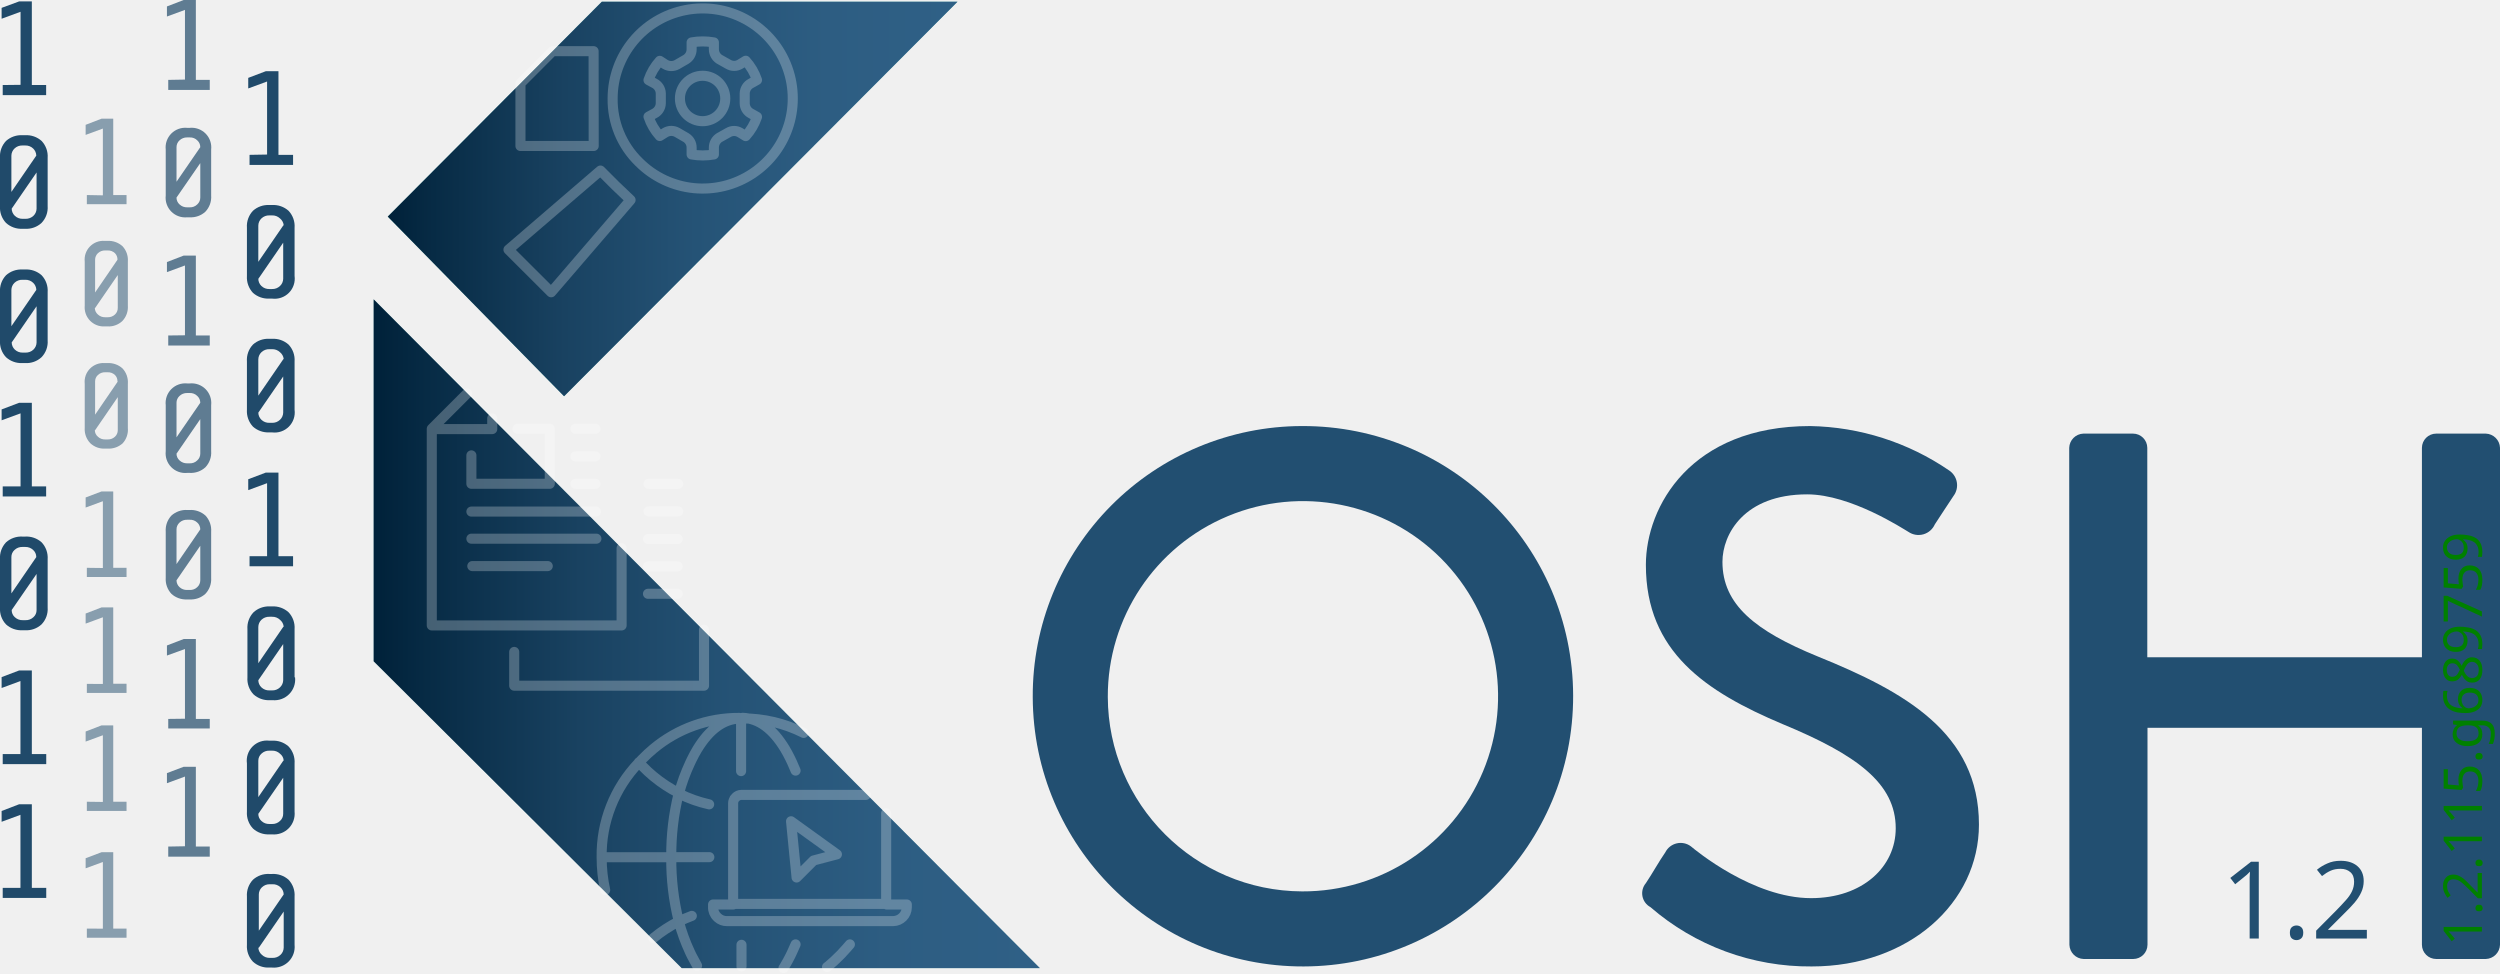
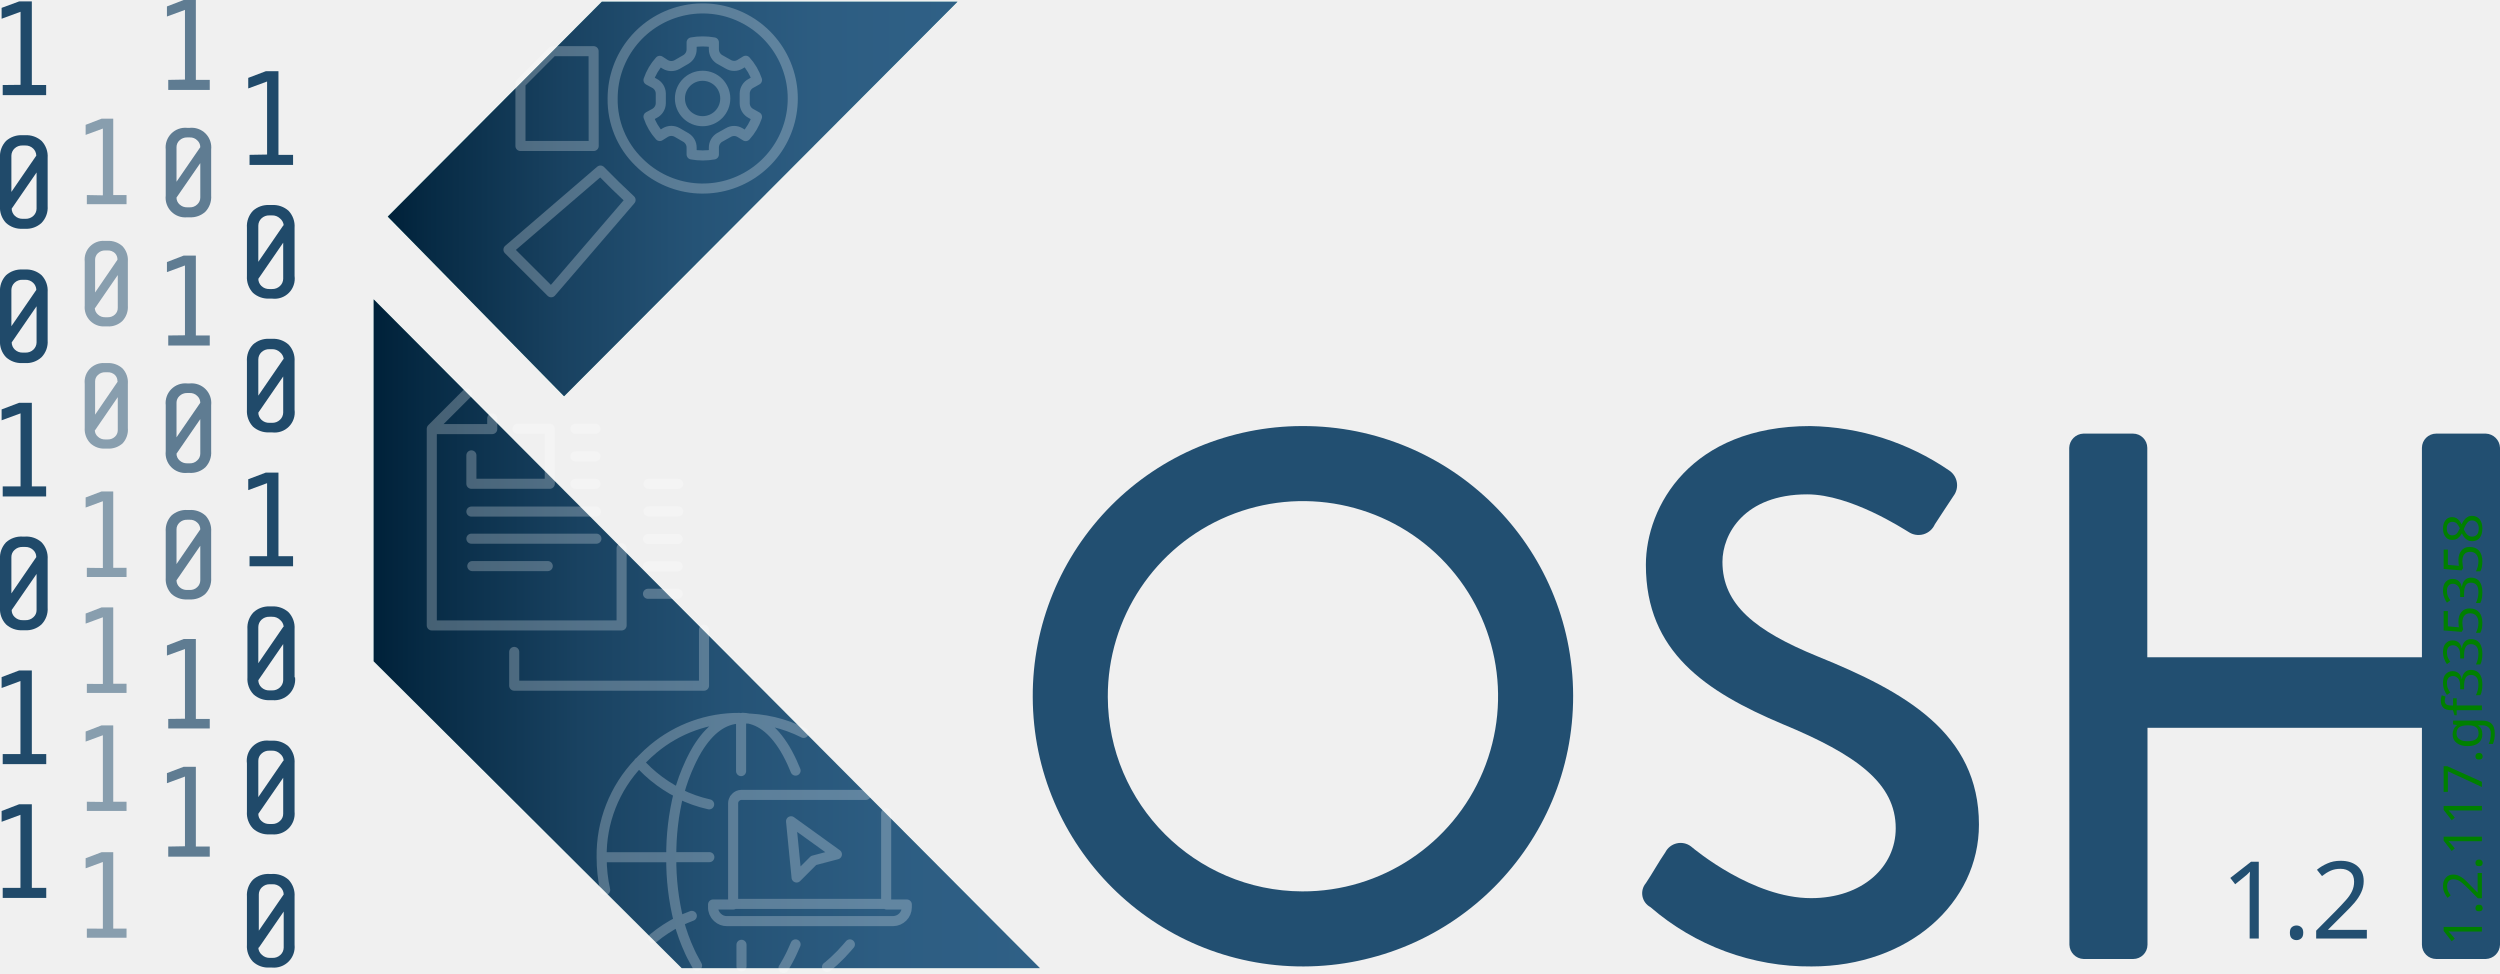
<svg xmlns="http://www.w3.org/2000/svg" xmlns:xlink="http://www.w3.org/1999/xlink" viewBox="0 0 248.15 96.65" version="1.1" id="svg4211">
  <defs id="defs4110">
    <style id="style4094">.cls-1{isolation:isolate;}.cls-2,.cls-3,.cls-4,.cls-5{fill:#224f71;}.cls-3,.cls-4,.cls-5,.cls-6{mix-blend-mode:multiply;}.cls-4{opacity:0.7;}.cls-5{opacity:0.5;}.cls-6{fill:#afdedc;}.cls-7{fill:url(#linear-gradient);}.cls-8{fill:url(#linear-gradient-2);}.cls-9{opacity:0.25;}.cls-10,.cls-11{fill:none;stroke:#fff;stroke-linecap:round;stroke-linejoin:round;}.cls-10{fill-rule:evenodd;}</style>
    <linearGradient id="linear-gradient" x1="38.49" y1="19.75" x2="95.04" y2="19.75" gradientUnits="userSpaceOnUse">
      <stop offset="0" stop-color="#002139" id="stop4096" />
      <stop offset="0.08" stop-color="#072b45" id="stop4098" />
      <stop offset="0.31" stop-color="#194261" id="stop4100" />
      <stop offset="0.54" stop-color="#255376" id="stop4102" />
      <stop offset="0.77" stop-color="#2d5d82" id="stop4104" />
      <stop offset="0.99" stop-color="#2f6086" id="stop4106" />
    </linearGradient>
    <linearGradient id="linear-gradient-2" x1="37.09" y1="62.9" x2="103.22" y2="62.9" xlink:href="#linear-gradient" />
    <linearGradient xlink:href="#linear-gradient" id="linearGradient4217" gradientUnits="userSpaceOnUse" x1="38.49" y1="19.75" x2="95.04" y2="19.75" />
  </defs>
  <path class="cls-2" d="m 129.25,42.29 a 26.82,26.82 0 1 1 -26.74,26.89 26.77,26.77 0 0 1 26.74,-26.89 z m 0,46.19 a 19.37,19.37 0 1 0 -19.29,-19.3 19.37,19.37 0 0 0 19.29,19.3 z" id="path4112" style="isolation:isolate;fill:#224f71" />
  <path class="cls-2" d="m 163.37,87.66 c 0.67,-1 1.26,-2.09 1.93,-3.06 a 1.7,1.7 0 0 1 2.54,-0.59 c 0.44,0.37 6.18,5.14 11.92,5.14 5.14,0 8.41,-3.13 8.41,-6.93 0,-4.47 -3.87,-7.3 -11.24,-10.35 -7.6,-3.21 -13.56,-7.16 -13.56,-15.8 0,-5.81 4.47,-13.78 16.31,-13.78 a 25.21,25.21 0 0 1 13.78,4.4 1.76,1.76 0 0 1 0.45,2.53 c -0.6,0.89 -1.27,1.94 -1.86,2.83 a 1.77,1.77 0 0 1 -2.61,0.75 c -0.52,-0.3 -5.74,-3.73 -10.06,-3.73 -6.25,0 -8.41,3.95 -8.41,6.7 0,4.25 3.27,6.86 9.46,9.39 8.64,3.5 16,7.6 16,16.69 0,7.75 -6.93,14.08 -16.61,14.08 a 24.14,24.14 0 0 1 -16,-5.89 1.56,1.56 0 0 1 -0.45,-2.38 z" id="path4114" style="isolation:isolate;fill:#224f71" />
  <path class="cls-2" d="m 205.39,44.45 a 1.46,1.46 0 0 1 1.41,-1.41 h 4.92 a 1.42,1.42 0 0 1 1.42,1.41 V 65.24 H 240.4 V 44.45 a 1.42,1.42 0 0 1 1.42,-1.41 h 4.91 a 1.46,1.46 0 0 1 1.42,1.41 v 49.33 a 1.46,1.46 0 0 1 -1.42,1.41 h -4.91 A 1.42,1.42 0 0 1 240.4,93.78 V 72.24 h -27.24 v 21.54 a 1.42,1.42 0 0 1 -1.42,1.41 h -4.92 a 1.46,1.46 0 0 1 -1.41,-1.41 z" id="path4116" style="isolation:isolate;fill:#224f71" />
  <path class="cls-3" d="m 0.27,8.44 v 1 h 4.31 v -1 H 3.16 V 0.14 H 1.9 L 0.16,0.78 V 1.86 L 2.04,1.17 v 7.25 z" id="path4124" style="isolation:isolate;mix-blend-mode:multiply;fill:#224f71" />
  <path class="cls-3" d="M 4.73,20.45 V 15.67 A 2.21,2.21 0 0 0 4.13,13.99 2.26,2.26 0 0 0 2.5,13.42 H 2.23 A 2.26,2.26 0 0 0 0.6,13.99 2.21,2.21 0 0 0 0,15.67 v 4.78 a 2.21,2.21 0 0 0 0.6,1.68 2.26,2.26 0 0 0 1.63,0.58 H 2.5 a 2.22,2.22 0 0 0 1.62,-0.58 2.18,2.18 0 0 0 0.61,-1.68 z m -1.13,-5 -2.47,3.6 v -3.6 a 1,1 0 0 1 0.31,-0.71 1.09,1.09 0 0 1 0.79,-0.3 H 2.5 a 1.09,1.09 0 0 1 0.79,0.3 1,1 0 0 1 0.31,0.68 z m -2.44,5.26 2.47,-3.59 v 3.59 a 1,1 0 0 1 -0.31,0.71 1.09,1.09 0 0 1 -0.79,0.3 H 2.26 A 1.09,1.09 0 0 1 1.47,21.42 1,1 0 0 1 1.16,20.71 Z" id="path4126" style="isolation:isolate;mix-blend-mode:multiply;fill:#224f71" />
  <path class="cls-3" d="M 4.73,33.78 V 29 A 2.21,2.21 0 0 0 4.13,27.32 2.26,2.26 0 0 0 2.5,26.75 H 2.23 A 2.26,2.26 0 0 0 0.6,27.32 2.21,2.21 0 0 0 0,29 v 4.78 a 2.21,2.21 0 0 0 0.6,1.68 2.26,2.26 0 0 0 1.63,0.58 H 2.5 a 2.22,2.22 0 0 0 1.62,-0.58 2.18,2.18 0 0 0 0.61,-1.68 z m -1.13,-5 -2.47,3.6 v -3.6 a 1,1 0 0 1 0.31,-0.71 1.09,1.09 0 0 1 0.79,-0.3 H 2.5 a 1.09,1.09 0 0 1 0.79,0.3 1,1 0 0 1 0.31,0.63 z M 1.16,33.99 3.63,30.4 v 3.59 A 1,1 0 0 1 3.32,34.7 1.09,1.09 0 0 1 2.53,35 H 2.26 A 1.09,1.09 0 0 1 1.47,34.7 1,1 0 0 1 1.16,33.99 Z" id="path4128" style="isolation:isolate;mix-blend-mode:multiply;fill:#224f71" />
  <path class="cls-3" d="m 0.27,48.28 v 1 h 4.31 v -1 H 3.16 v -8.3 H 1.9 l -1.74,0.66 v 1.08 l 1.88,-0.69 v 7.25 z" id="path4130" style="isolation:isolate;mix-blend-mode:multiply;fill:#224f71" />
  <path class="cls-3" d="M 4.73,60.3 V 55.52 A 2.23,2.23 0 0 0 4.13,53.83 2.26,2.26 0 0 0 2.5,53.26 H 2.23 A 2.26,2.26 0 0 0 0.6,53.83 2.23,2.23 0 0 0 0,55.52 v 4.78 a 2.21,2.21 0 0 0 0.6,1.68 2.26,2.26 0 0 0 1.63,0.58 H 2.5 A 2.22,2.22 0 0 0 4.12,61.98 2.18,2.18 0 0 0 4.73,60.3 Z m -1.13,-5 -2.47,3.6 v -3.6 a 0.93,0.93 0 0 1 0.31,-0.71 1.09,1.09 0 0 1 0.79,-0.3 H 2.5 a 1.09,1.09 0 0 1 0.79,0.3 0.93,0.93 0 0 1 0.31,0.68 z m -2.44,5.25 2.47,-3.58 v 3.58 a 0.92,0.92 0 0 1 -0.31,0.71 1.09,1.09 0 0 1 -0.79,0.3 H 2.26 A 1.09,1.09 0 0 1 1.47,61.26 0.92,0.92 0 0 1 1.16,60.55 Z" id="path4132" style="isolation:isolate;mix-blend-mode:multiply;fill:#224f71" />
  <path class="cls-3" d="m 0.27,74.85 v 1 h 4.32 v -1 H 3.16 v -8.3 H 1.9 l -1.74,0.66 v 1.08 L 2.03,67.6 v 7.25 z" id="path4134" style="isolation:isolate;mix-blend-mode:multiply;fill:#224f71" />
  <path class="cls-3" d="m 0.27,88.13 v 1 h 4.32 v -1 H 3.16 v -8.3 H 1.9 L 0.16,80.5 v 1.07 l 1.87,-0.69 v 7.25 z" id="path4136" style="isolation:isolate;mix-blend-mode:multiply;fill:#224f71" />
  <path class="cls-3" d="m 24.77,15.37 v 1 h 4.32 v -1 h -1.45 v -8.3 h -1.26 l -1.74,0.66 v 1.05 l 1.87,-0.69 v 7.25 z" id="path4138" style="isolation:isolate;mix-blend-mode:multiply;fill:#224f71" />
  <path class="cls-3" d="M 29.24,27.39 V 22.61 A 2.22,2.22 0 0 0 28.64,20.92 2.27,2.27 0 0 0 27,20.35 h -0.26 a 2.25,2.25 0 0 0 -1.63,0.57 2.22,2.22 0 0 0 -0.6,1.69 v 4.78 a 2.24,2.24 0 0 0 0.6,1.68 2.28,2.28 0 0 0 1.63,0.57 H 27 a 2,2 0 0 0 2.24,-2.25 z m -1.13,-5 -2.47,3.6 v -3.6 a 1,1 0 0 1 0.31,-0.71 1.09,1.09 0 0 1 0.79,-0.3 H 27 a 1.08,1.08 0 0 1 0.79,0.3 1,1 0 0 1 0.37,0.67 z m -2.47,5.29 2.47,-3.59 v 3.59 a 1,1 0 0 1 -0.32,0.71 1.08,1.08 0 0 1 -0.79,0.3 h -0.26 a 1.09,1.09 0 0 1 -0.79,-0.3 1,1 0 0 1 -0.31,-0.75 z" id="path4140" style="isolation:isolate;mix-blend-mode:multiply;fill:#224f71" />
  <path class="cls-3" d="M 29.24,40.67 V 35.88 A 2.21,2.21 0 0 0 28.64,34.2 2.27,2.27 0 0 0 27,33.63 h -0.26 a 2.25,2.25 0 0 0 -1.63,0.57 2.21,2.21 0 0 0 -0.6,1.68 v 4.79 a 2.24,2.24 0 0 0 0.6,1.68 2.28,2.28 0 0 0 1.63,0.57 H 27 a 2,2 0 0 0 2.24,-2.25 z m -1.13,-5 -2.47,3.6 v -3.6 a 1,1 0 0 1 0.31,-0.71 1.09,1.09 0 0 1 0.79,-0.3 H 27 a 1.08,1.08 0 0 1 0.79,0.3 1,1 0 0 1 0.37,0.67 z m -2.47,5.29 2.47,-3.59 v 3.59 a 1,1 0 0 1 -0.32,0.71 1.08,1.08 0 0 1 -0.79,0.3 h -0.26 a 1.09,1.09 0 0 1 -0.79,-0.3 1,1 0 0 1 -0.31,-0.75 z" id="path4142" style="isolation:isolate;mix-blend-mode:multiply;fill:#224f71" />
  <path class="cls-3" d="m 24.77,55.21 v 1 h 4.32 v -1 h -1.45 v -8.3 h -1.26 l -1.74,0.66 v 1.08 l 1.87,-0.69 v 7.25 z" id="path4144" style="isolation:isolate;mix-blend-mode:multiply;fill:#224f71" />
  <path class="cls-3" d="M 29.24,67.23 V 62.45 A 2.21,2.21 0 0 0 28.64,60.77 2.28,2.28 0 0 0 27,60.19 h -0.26 a 2.25,2.25 0 0 0 -1.58,0.59 2.21,2.21 0 0 0 -0.6,1.68 v 4.78 a 2.21,2.21 0 0 0 0.6,1.68 2.24,2.24 0 0 0 1.63,0.58 h 0.26 a 2.06,2.06 0 0 0 2.24,-2.26 z m -1.13,-5 -2.47,3.6 v -3.6 a 1,1 0 0 1 0.31,-0.71 1.09,1.09 0 0 1 0.79,-0.3 H 27 a 1.08,1.08 0 0 1 0.79,0.3 1,1 0 0 1 0.37,0.68 z m -2.47,5.29 2.47,-3.59 v 3.59 a 1,1 0 0 1 -0.32,0.71 1.08,1.08 0 0 1 -0.79,0.3 h -0.26 a 1.09,1.09 0 0 1 -0.79,-0.3 1,1 0 0 1 -0.31,-0.74 z" id="path4146" style="isolation:isolate;mix-blend-mode:multiply;fill:#224f71" />
  <path class="cls-3" d="M 29.24,80.52 V 75.78 A 2.23,2.23 0 0 0 28.64,74.09 2.27,2.27 0 0 0 27,73.52 h -0.26 a 2,2 0 0 0 -2.23,2.26 v 4.78 a 2.21,2.21 0 0 0 0.6,1.68 2.24,2.24 0 0 0 1.63,0.58 H 27 a 2.06,2.06 0 0 0 2.24,-2.26 z m -1.13,-5 -2.47,3.6 v -3.6 a 0.93,0.93 0 0 1 0.31,-0.71 1.09,1.09 0 0 1 0.79,-0.3 H 27 a 1.08,1.08 0 0 1 0.79,0.3 0.94,0.94 0 0 1 0.37,0.68 z m -2.47,5.26 2.47,-3.58 v 3.58 a 0.94,0.94 0 0 1 -0.32,0.71 1.08,1.08 0 0 1 -0.79,0.3 h -0.26 a 1.09,1.09 0 0 1 -0.79,-0.3 0.93,0.93 0 0 1 -0.31,-0.71 z" id="path4148" style="isolation:isolate;mix-blend-mode:multiply;fill:#224f71" />
  <path class="cls-3" d="M 29.24,93.78 V 89 A 2.21,2.21 0 0 0 28.64,87.32 2.27,2.27 0 0 0 27,86.75 h -0.26 a 2.25,2.25 0 0 0 -1.63,0.57 2.21,2.21 0 0 0 -0.6,1.68 v 4.78 a 2.21,2.21 0 0 0 0.6,1.68 2.24,2.24 0 0 0 1.63,0.58 H 27 a 2.06,2.06 0 0 0 2.24,-2.26 z m -1.08,-5 -2.47,3.6 v -3.6 a 1,1 0 0 1 0.31,-0.71 1.09,1.09 0 0 1 0.79,-0.3 h 0.26 a 1.08,1.08 0 0 1 0.79,0.3 1,1 0 0 1 0.32,0.71 z m -2.47,5.29 2.47,-3.59 v 3.59 a 1,1 0 0 1 -0.32,0.71 1.08,1.08 0 0 1 -0.79,0.3 H 26.79 A 1.09,1.09 0 0 1 26,94.78 1,1 0 0 1 25.64,94.06 Z" id="path4150" style="isolation:isolate;mix-blend-mode:multiply;fill:#224f71" />
  <path class="cls-4" d="m 16.7,7.93 v 1 h 4.12 v -1 H 19.44 V 0 h -1.21 l -1.66,0.64 v 1 L 18.36,0.98 V 7.9 Z" id="path4152" style="opacity:0.7;isolation:isolate;mix-blend-mode:multiply;fill:#224f71" />
  <path class="cls-4" d="m 20.96,19.41 v -4.56 a 1.95,1.95 0 0 0 -2.13,-2.16 h -0.25 a 1.95,1.95 0 0 0 -2.13,2.16 v 4.56 a 1.95,1.95 0 0 0 2.13,2.16 h 0.25 a 2.13,2.13 0 0 0 1.55,-0.55 2.1,2.1 0 0 0 0.58,-1.61 z m -1.08,-4.8 -2.36,3.43 v -3.43 a 0.9,0.9 0 0 1 0.3,-0.68 1.06,1.06 0 0 1 0.76,-0.29 h 0.25 a 1,1 0 0 1 0.75,0.29 0.9,0.9 0 0 1 0.3,0.68 z m -2.36,5 2.36,-3.42 v 3.42 a 0.9,0.9 0 0 1 -0.3,0.68 1,1 0 0 1 -0.75,0.29 h -0.25 a 1.06,1.06 0 0 1 -0.76,-0.29 0.9,0.9 0 0 1 -0.3,-0.64 z" id="path4154" style="opacity:0.7;isolation:isolate;mix-blend-mode:multiply;fill:#224f71" />
  <path class="cls-4" d="m 16.7,33.3 v 1 h 4.12 v -1 h -1.38 v -7.93 h -1.21 l -1.66,0.64 v 1 l 1.79,-0.66 v 6.93 z" id="path4156" style="opacity:0.7;isolation:isolate;mix-blend-mode:multiply;fill:#224f71" />
  <path class="cls-4" d="m 20.96,44.78 v -4.56 a 1.95,1.95 0 0 0 -2.13,-2.16 h -0.25 a 1.95,1.95 0 0 0 -2.13,2.16 v 4.56 a 1.95,1.95 0 0 0 2.13,2.16 h 0.25 a 2.13,2.13 0 0 0 1.55,-0.55 2.1,2.1 0 0 0 0.58,-1.61 z m -1.08,-4.8 -2.36,3.43 v -3.43 a 0.91,0.91 0 0 1 0.3,-0.68 1.06,1.06 0 0 1 0.76,-0.29 h 0.25 a 1,1 0 0 1 0.75,0.29 0.91,0.91 0 0 1 0.3,0.67 z m -2.36,5.05 2.36,-3.43 v 3.43 a 0.89,0.89 0 0 1 -0.3,0.67 1,1 0 0 1 -0.75,0.29 h -0.25 a 1.06,1.06 0 0 1 -0.76,-0.29 0.89,0.89 0 0 1 -0.3,-0.68 z" id="path4158" style="opacity:0.7;isolation:isolate;mix-blend-mode:multiply;fill:#224f71" />
  <path class="cls-4" d="m 16.7,71.36 v 0.95 h 4.12 v -0.95 h -1.38 v -7.93 h -1.21 l -1.66,0.64 v 1 l 1.79,-0.65 v 6.92 z" id="path4160" style="opacity:0.7;isolation:isolate;mix-blend-mode:multiply;fill:#224f71" />
  <path class="cls-4" d="m 20.96,57.36 v -4.58 a 2.12,2.12 0 0 0 -0.57,-1.61 2.18,2.18 0 0 0 -1.56,-0.55 h -0.25 a 2.18,2.18 0 0 0 -1.56,0.55 2.12,2.12 0 0 0 -0.57,1.61 v 4.57 a 2.13,2.13 0 0 0 0.57,1.6 2.15,2.15 0 0 0 1.56,0.55 h 0.25 a 2.13,2.13 0 0 0 1.55,-0.55 2.09,2.09 0 0 0 0.58,-1.59 z m -1.08,-4.81 -2.36,3.44 v -3.44 a 0.91,0.91 0 0 1 0.3,-0.68 1.05,1.05 0 0 1 0.76,-0.28 h 0.25 a 1,1 0 0 1 0.75,0.28 0.91,0.91 0 0 1 0.3,0.68 z m -2.36,5.05 2.36,-3.43 v 3.43 a 0.91,0.91 0 0 1 -0.3,0.68 1,1 0 0 1 -0.75,0.28 h -0.25 a 1.05,1.05 0 0 1 -0.76,-0.28 0.91,0.91 0 0 1 -0.3,-0.68 z" id="path4162" style="opacity:0.7;isolation:isolate;mix-blend-mode:multiply;fill:#224f71" />
  <path class="cls-4" d="m 16.7,84.03 v 1 h 4.12 v -1 h -1.38 v -7.92 h -1.21 l -1.66,0.63 v 1 l 1.79,-0.66 V 84 Z" id="path4164" style="opacity:0.7;isolation:isolate;mix-blend-mode:multiply;fill:#224f71" />
  <path class="cls-5" d="m 8.62,19.36 v 0.91 h 3.94 V 19.36 H 11.24 V 11.78 H 10.08 L 8.5,12.39 v 1 l 1.71,-0.63 v 6.63 z" id="path4166" style="opacity:0.5;isolation:isolate;mix-blend-mode:multiply;fill:#224f71" />
  <path class="cls-5" d="m 12.69,30.34 v -4.37 a 2,2 0 0 0 -0.54,-1.54 2.07,2.07 0 0 0 -1.5,-0.52 h -0.24 a 1.86,1.86 0 0 0 -2,2.06 v 4.37 a 1.89,1.89 0 0 0 2,2.06 h 0.24 a 2,2 0 0 0 1.49,-0.53 2,2 0 0 0 0.55,-1.53 z m -1,-4.6 -2.25,3.29 v -3.25 a 0.88,0.88 0 0 1 0.28,-0.65 1,1 0 0 1 0.72,-0.27 h 0.24 a 1,1 0 0 1 0.73,0.27 0.88,0.88 0 0 1 0.25,0.65 z m -2.25,4.83 2.25,-3.27 v 3.27 a 0.86,0.86 0 0 1 -0.28,0.65 1,1 0 0 1 -0.73,0.27 H 10.44 A 1,1 0 0 1 9.72,31.22 0.86,0.86 0 0 1 9.41,30.57 Z" id="path4168" style="opacity:0.5;isolation:isolate;mix-blend-mode:multiply;fill:#224f71" />
  <path class="cls-5" d="m 8.62,67.88 v 0.9 h 3.94 V 67.87 H 11.24 V 60.29 H 10.08 L 8.5,60.9 v 1 l 1.71,-0.63 v 6.62 z" id="path4170" style="opacity:0.5;isolation:isolate;mix-blend-mode:multiply;fill:#224f71" />
  <path class="cls-5" d="m 8.62,92.17 v 0.91 h 3.94 v -0.91 h -1.32 v -7.58 h -1.16 l -1.58,0.6 v 1 l 1.71,-0.63 v 6.62 z" id="path4172" style="opacity:0.5;isolation:isolate;mix-blend-mode:multiply;fill:#224f71" />
  <path class="cls-5" d="m 8.62,56.36 v 0.91 h 3.94 v -0.91 h -1.32 v -7.58 h -1.16 l -1.58,0.6 v 1 l 1.71,-0.63 v 6.63 z" id="path4174" style="opacity:0.5;isolation:isolate;mix-blend-mode:multiply;fill:#224f71" />
  <path class="cls-5" d="M 12.69,42.47 V 38.1 a 2,2 0 0 0 -0.54,-1.54 2.07,2.07 0 0 0 -1.5,-0.52 h -0.24 a 1.86,1.86 0 0 0 -2,2.06 v 4.37 a 2,2 0 0 0 0.56,1.53 2,2 0 0 0 1.48,0.53 h 0.24 A 2.07,2.07 0 0 0 12.18,44 2,2 0 0 0 12.69,42.47 Z m -1,-4.6 -2.25,3.29 v -3.29 a 0.86,0.86 0 0 1 0.28,-0.65 1,1 0 0 1 0.72,-0.27 h 0.24 a 1,1 0 0 1 0.73,0.27 0.86,0.86 0 0 1 0.25,0.65 z m -2.25,4.83 2.25,-3.28 v 3.28 a 0.86,0.86 0 0 1 -0.28,0.65 1,1 0 0 1 -0.73,0.27 H 10.44 A 1,1 0 0 1 9.72,43.35 0.86,0.86 0 0 1 9.41,42.7 Z" id="path4176" style="opacity:0.5;isolation:isolate;mix-blend-mode:multiply;fill:#224f71" />
  <path class="cls-5" d="m 8.62,79.58 v 0.91 h 3.94 V 79.58 H 11.24 V 72 H 10.08 L 8.5,72.61 v 1 l 1.71,-0.63 v 6.62 z" id="path4178" style="opacity:0.5;isolation:isolate;mix-blend-mode:multiply;fill:#224f71" />
  <polygon class="cls-6" points="37.09,29.71 37.09,65.64 67.67,96.1 103.22,96.1 " id="polygon4180" style="isolation:isolate;mix-blend-mode:multiply;fill:#afdedc" />
  <polygon class="cls-6" points="55.99,39.33 95.04,0.17 59.74,0.17 38.49,21.5 " id="polygon4182" style="isolation:isolate;mix-blend-mode:multiply;fill:#afdedc" />
  <polygon class="cls-6" points="55.99,39.33 95.04,0.17 59.74,0.17 38.49,21.5 " id="polygon4184" style="isolation:isolate;mix-blend-mode:multiply;fill:#afdedc" />
  <polygon class="cls-7" points="55.99,39.33 95.04,0.17 59.74,0.17 38.49,21.5 " id="polygon4186" style="isolation:isolate;fill:url(#linearGradient4217)" />
  <polygon class="cls-8" points="37.09,29.71 37.09,65.64 67.67,96.1 103.22,96.1 " id="polygon4188" style="isolation:isolate;fill:url(#linear-gradient-2)" />
  <g class="cls-9" id="g4192" style="opacity:0.25;isolation:isolate">
    <path class="cls-10" d="m 484.63,443.42 v 2.82 h 7.78 v -5.46 h -3.2 m 7.74,5.47 h -2 m 0,-2.73 h 2 m 0,-2.74 h -2 M 484.63,449 H 497 m -10.3,-9.25 v 1.06 h -6 v 19.49 h 18.84 v -7.67 m -18.84,-11.85 3.51,-3.51 m 18,11.71 h 2.95 m 0,-2.73 h -2.95 m -13.33,16.68 v 3.35 h 18.84 v -5.56 m -23,-6.31 h 7.49 m 4.83,-2.72 h -12.41 m 20.48,5.47 h -2.95 m 0,-2.72 h 2.95 m 0,-2.72 h -2.95" transform="translate(-437.84,-398.22)" id="path4190" style="fill:none;fill-rule:evenodd;stroke:#ffffff;stroke-linecap:round;stroke-linejoin:round" />
  </g>
  <g class="cls-9" id="g4202" style="opacity:0.25;isolation:isolate">
    <polygon class="cls-11" points="51.66,8.28 51.66,14.49 58.93,14.49 58.92,5.08 54.85,5.08 " id="polygon4194" style="fill:none;stroke:#ffffff;stroke-linecap:round;stroke-linejoin:round" />
    <path class="cls-11" d="m 498.92,416.63 -1.48,-1.48 -9.13,7.85 v 0 l 4.24,4.23 v 0 l 7.88,-9.16 z" transform="translate(-437.84,-398.22)" id="path4196" style="fill:none;stroke:#ffffff;stroke-linecap:round;stroke-linejoin:round" />
    <path class="cls-11" d="m 501.26,414.31 a 8.94,8.94 0 1 0 -2.61,-6.32 8.63,8.63 0 0 0 2.61,6.32 z m 1.54,-7.82 -0.59,-0.32 a 5.4,5.4 0 0 1 1.12,-1.91 l 0.56,0.36 a 1.17,1.17 0 0 0 1.17,0 l 0.88,-0.51 a 1.16,1.16 0 0 0 0.55,-1 v -0.68 a 6.16,6.16 0 0 1 2.21,0 v 0.67 a 1.18,1.18 0 0 0 0.54,1 l 0.89,0.5 a 1.13,1.13 0 0 0 1.16,0 l 0.57,-0.35 a 5.4,5.4 0 0 1 1.12,1.91 l -0.59,0.33 a 1.16,1.16 0 0 0 -0.63,1 v 1 a 1.16,1.16 0 0 0 0.63,1 l 0.59,0.33 a 5.4,5.4 0 0 1 -1.12,1.91 l -0.57,-0.35 a 1.13,1.13 0 0 0 -1.16,0 l -0.89,0.5 a 1.17,1.17 0 0 0 -0.54,1 v 0.67 a 6.16,6.16 0 0 1 -2.21,0 v -0.67 a 1.16,1.16 0 0 0 -0.55,-1 l -0.88,-0.51 a 1.17,1.17 0 0 0 -1.17,0 l -0.56,0.35 a 5.35,5.35 0 0 1 -1.12,-1.92 l 0.59,-0.32 a 1.16,1.16 0 0 0 0.63,-1 v -1 a 1.16,1.16 0 0 0 -0.63,-0.99 z" transform="translate(-437.84,-398.22)" id="path4198" style="fill:none;stroke:#ffffff;stroke-linecap:round;stroke-linejoin:round" />
    <path class="cls-11" d="m 507.58,410.25 a 2.25,2.25 0 0 0 2.25,-2.26 2.25,2.25 0 1 0 -4.5,0 2.25,2.25 0 0 0 2.25,2.26 z" transform="translate(-437.84,-398.22)" id="path4200" style="fill:none;stroke:#ffffff;stroke-linecap:round;stroke-linejoin:round" />
  </g>
  <g class="cls-9" id="g4206" style="opacity:0.25;isolation:isolate">
    <path class="cls-10" d="m 511.4,474.76 v -5.22 h -0.16 c -1.6,0.06 -3,1.09 -4.2,3.07 -0.18,0.3 -0.36,0.63 -0.54,1 l -0.18,0.38 a 18.11,18.11 0 0 0 -1.09,3 12.84,12.84 0 0 0 3,1.07 m 3.14,-8.53 h 0.16 a 13.39,13.39 0 0 1 6.08,1.44 m 6.18,6.15 h -12.36 a 0.79,0.79 0 0 0 -0.57,0.25 0.66,0.66 0 0 0 -0.2,0.31 0.75,0.75 0 0 0 -0.05,0.26 v 10 h 15.19 v -9 m -7.2,4.69 -1.69,1.69 -0.55,-5.58 4.55,3.28 z m -7.05,-14.16 c 1.6,0.06 3,1.09 4.2,3.07 0.18,0.3 0.36,0.63 0.54,1 l 0.18,0.38 c 0.12,0.26 0.23,0.52 0.34,0.79 m -18.9,11.85 a 14.8,14.8 0 0 1 -0.35,-3.23 v 0 a 13.27,13.27 0 0 1 3.68,-9.4 l 0.37,-0.38 a 14.06,14.06 0 0 1 1.08,-1 13.2,13.2 0 0 1 8.54,-3.07 m -4.72,19.65 a 12.26,12.26 0 0 0 -1.29,0.56 18.58,18.58 0 0 0 1.09,3 l 0.18,0.38 q 0.27,0.53 0.54,1 m -4.34,-2.73 a 13.61,13.61 0 0 1 2.53,-1.66 25.19,25.19 0 0 1 -0.75,-6.37 h -6.91 m 7.66,-6.38 a 25.24,25.24 0 0 0 -0.75,6.37 h 3.78 m -7,-9.41 0.37,0.39 a 14.06,14.06 0 0 0 1.08,1 13.61,13.61 0 0 0 2.53,1.66 m 10.38,17.37 a 0.83,0.83 0 0 1 0.08,-0.12 l 0.06,-0.11 c 0.19,-0.31 0.37,-0.64 0.55,-1 l 0.18,-0.38 0.33,-0.74 m 5.39,0 c -0.21,0.25 -0.43,0.5 -0.66,0.74 a 4.27,4.27 0 0 1 -0.36,0.38 q -0.52,0.53 -1.08,1 l -0.17,0.13 M 510.62,488 h -2 v 0.24 a 1.31,1.31 0 0 0 0.4,1 l 0.06,0.06 a 1.32,1.32 0 0 0 0.92,0.35 h 16.48 a 1.38,1.38 0 0 0 1.37,-1.38 V 488 h -2 m -14.41,4 v 2.15" transform="translate(-437.84,-398.22)" id="path4204" style="fill:none;fill-rule:evenodd;stroke:#ffffff;stroke-linecap:round;stroke-linejoin:round" />
  </g>
  <text xml:space="preserve" style="font-style:normal;font-weight:normal;font-size:40px;line-height:1.25;font-family:sans-serif;letter-spacing:0px;word-spacing:0px;fill:#224f71;fill-opacity:1;stroke:none" x="220.427" y="93.16" id="text4318">
    <tspan id="tspan4316" x="220.427" y="93.16" style="font-style:normal;font-variant:normal;font-weight:normal;font-stretch:normal;font-size:10.667px;font-family:sans-serif;-inkscape-font-specification:'sans-serif, Normal';font-variant-ligatures:normal;font-variant-caps:normal;font-variant-numeric:normal;font-feature-settings:normal;text-align:start;writing-mode:lr-tb;text-anchor:start;fill:#224f71;fill-opacity:1">1.2</tspan>
  </text>
  <text xml:space="preserve" style="font-style:normal;font-weight:normal;font-size:40px;line-height:1.25;font-family:sans-serif;letter-spacing:0px;word-spacing:0px;fill:#000000;fill-opacity:1;stroke:none" x="-93.897" y="246.353" id="text4402" transform="rotate(-90)">
-     <tspan id="tspan4400" x="-93.897" y="246.353" style="font-style:normal;font-variant:normal;font-weight:normal;font-stretch:normal;font-size:5.333px;font-family:sans-serif;-inkscape-font-specification:'sans-serif, Normal';font-variant-ligatures:normal;font-variant-caps:normal;font-variant-numeric:normal;font-feature-settings:normal;text-align:start;writing-mode:lr-tb;text-anchor:start;fill:#008000">1.2.115.g689759</tspan>
+     <tspan id="tspan4400" x="-93.897" y="246.353" style="font-style:normal;font-variant:normal;font-weight:normal;font-stretch:normal;font-size:5.333px;font-family:sans-serif;-inkscape-font-specification:'sans-serif, Normal';font-variant-ligatures:normal;font-variant-caps:normal;font-variant-numeric:normal;font-feature-settings:normal;text-align:start;writing-mode:lr-tb;text-anchor:start;fill:#008000">1.2.117.gf335358 </tspan>
  </text>
</svg>
